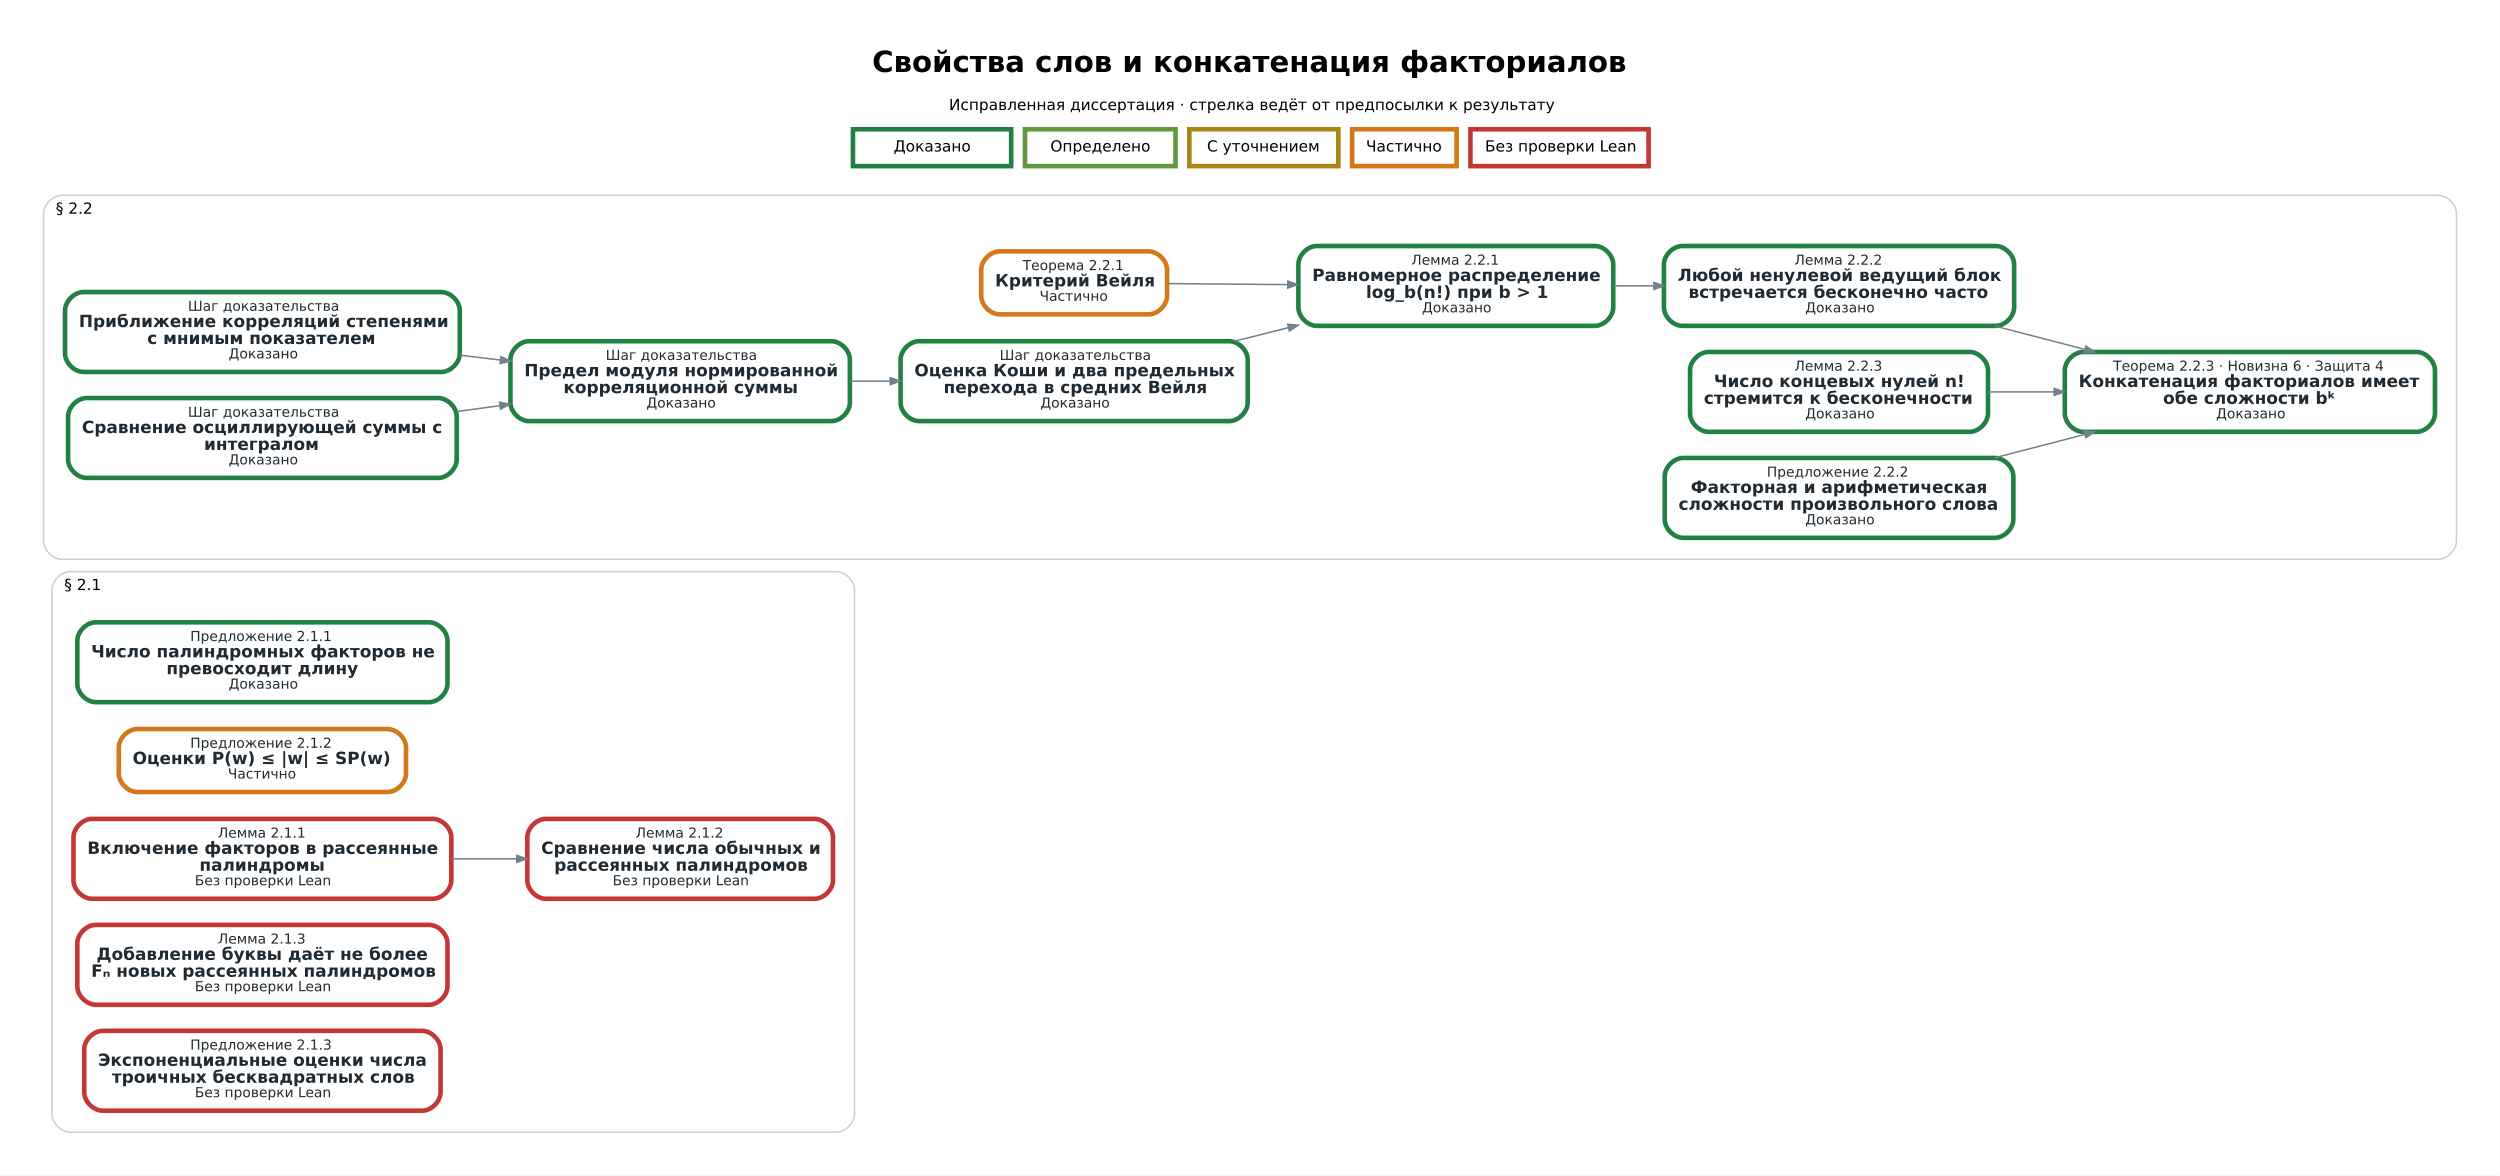
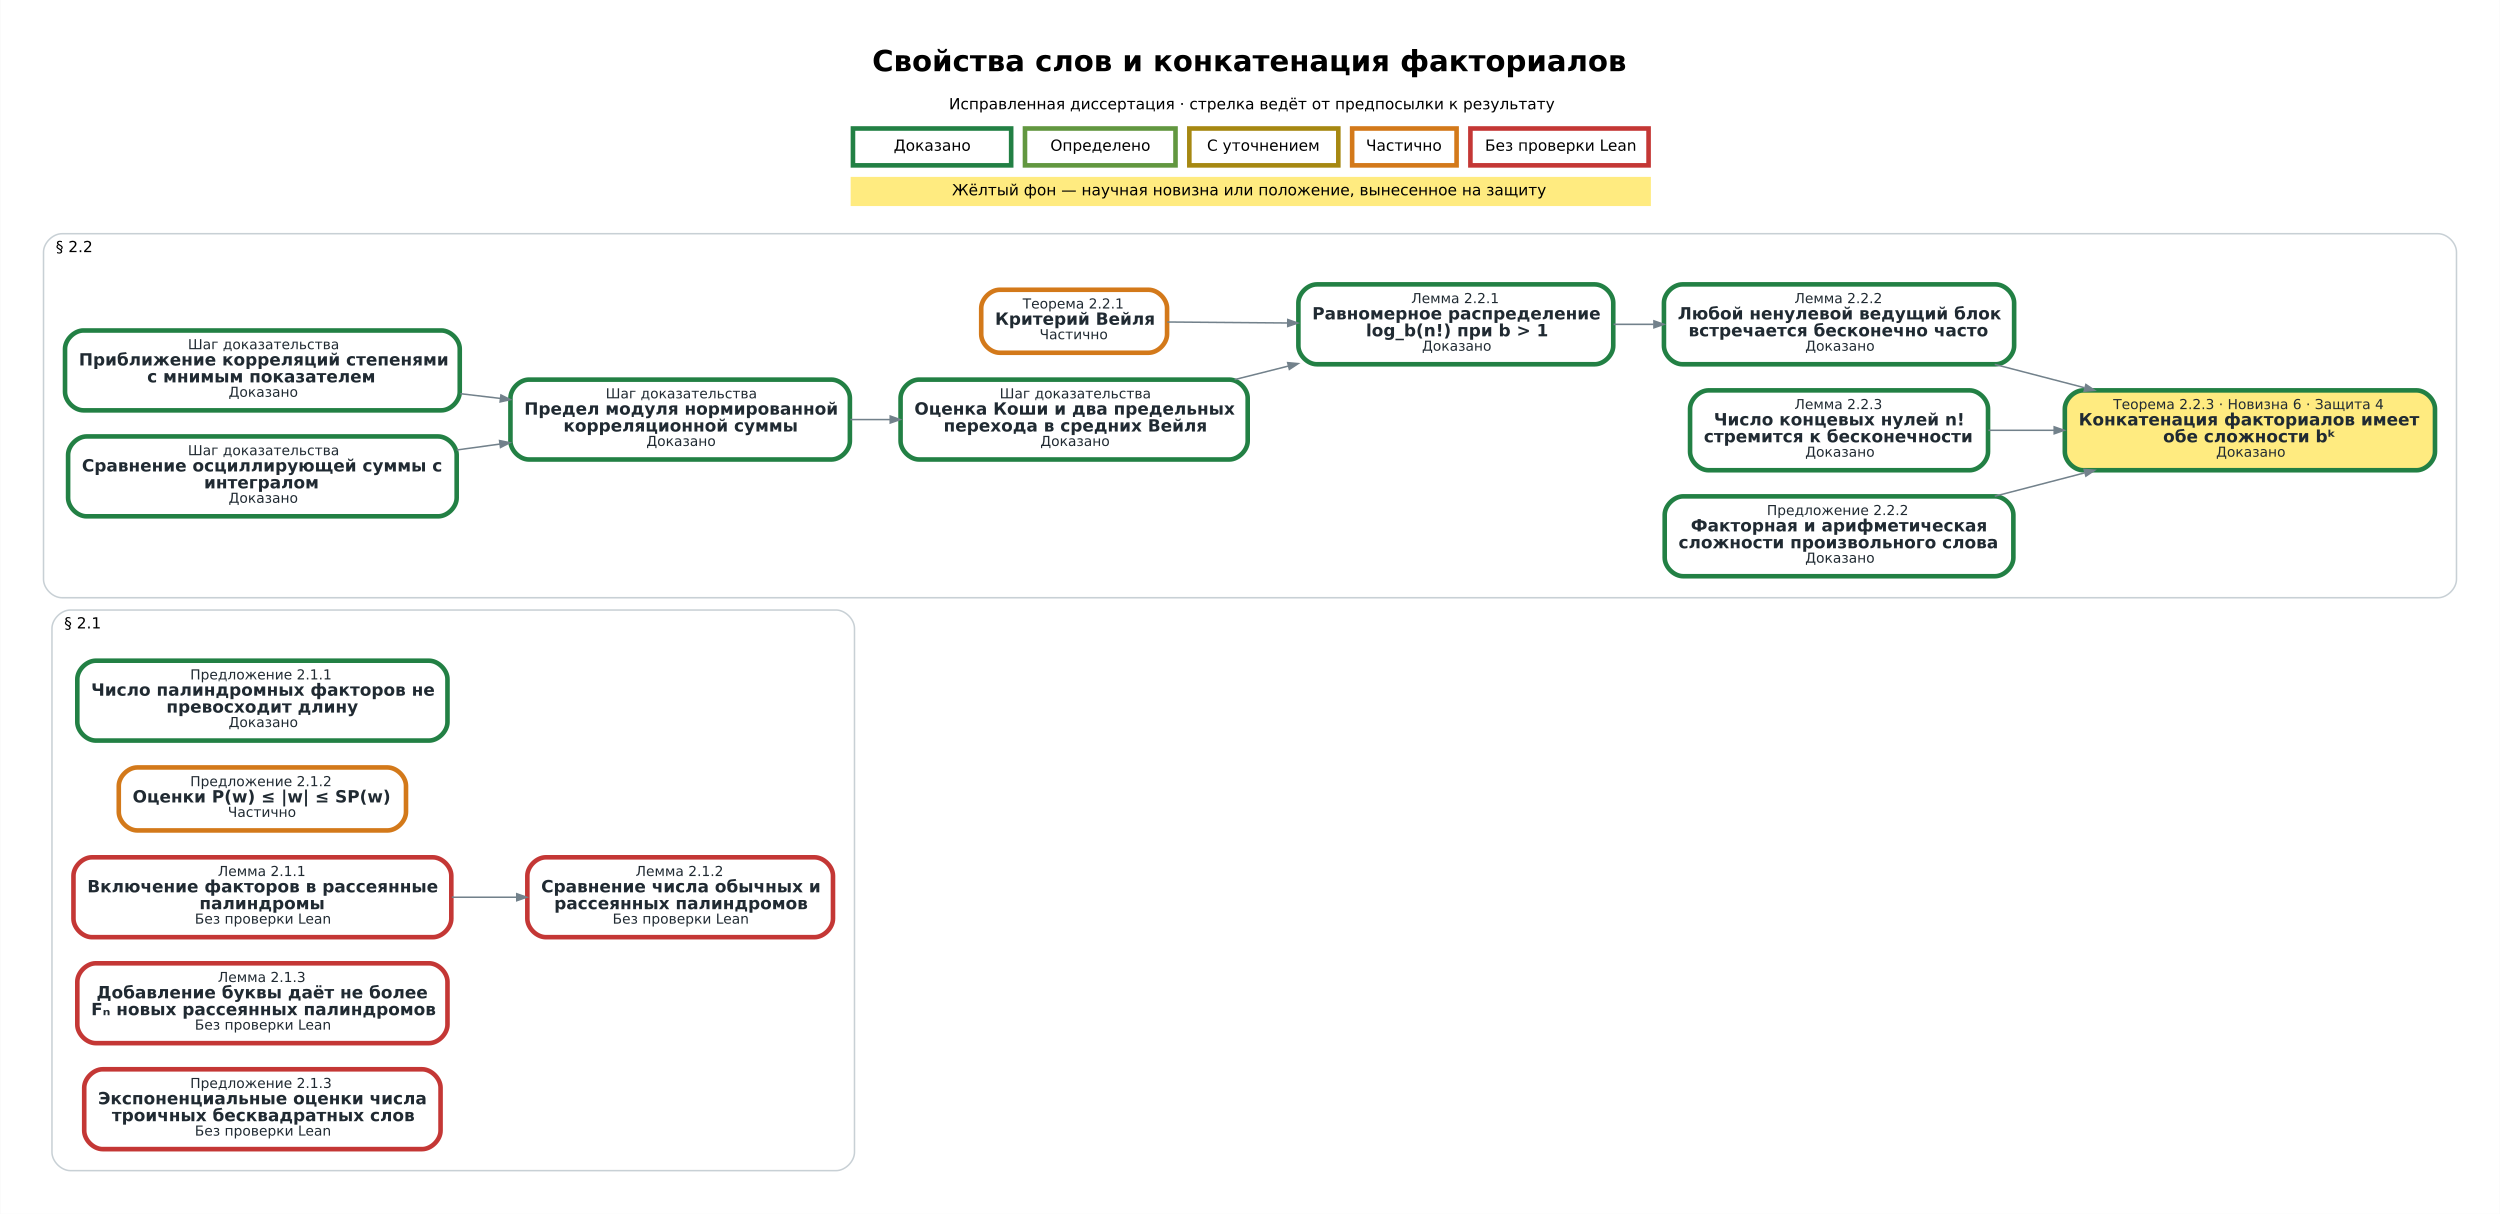
- <svg xmlns="http://www.w3.org/2000/svg" xmlns:xlink="http://www.w3.org/1999/xlink" width="1627pt" height="765pt" viewBox="0.00 0.00 1627.32 765.32">
-   <g id="graph0" class="graph" transform="scale(1 1) rotate(0) translate(20.16 745.16)">
-     <polygon fill="white" stroke="transparent" points="-20.16,20.16 -20.16,-745.16 1607.16,-745.16 1607.16,20.16 -20.16,20.16" />
-     <text text-anchor="start" x="547.5" y="-698.3" font-family="DejaVu Sans" font-weight="bold" font-size="19.00">Свойства слов и конкатенация факториалов</text>
-     <text text-anchor="start" x="597.5" y="-673.5" font-family="DejaVu Sans" font-size="10.00">Исправленная диссертация · стрелка ведёт от предпосылки к результату</text>
-     <polygon fill="none" stroke="#228044" stroke-width="3" points="535,-637 535,-661 638,-661 638,-637 535,-637" />
-     <text text-anchor="start" x="561.5" y="-646.5" font-family="DejaVu Sans" font-size="10.00">Доказано</text>
-     <polygon fill="none" stroke="#629740" stroke-width="3" points="647,-637 647,-661 745,-661 745,-637 647,-637" />
-     <text text-anchor="start" x="663.5" y="-646.5" font-family="DejaVu Sans" font-size="10.00">Определено</text>
-     <polygon fill="none" stroke="#a68812" stroke-width="3" points="754,-637 754,-661 851,-661 851,-637 754,-637" />
-     <text text-anchor="start" x="765.5" y="-646.5" font-family="DejaVu Sans" font-size="10.00">С уточнением</text>
-     <polygon fill="none" stroke="#d3791a" stroke-width="3" points="860,-637 860,-661 928,-661 928,-637 860,-637" />
-     <text text-anchor="start" x="869" y="-646.5" font-family="DejaVu Sans" font-size="10.00">Частично</text>
-     <polygon fill="none" stroke="#c43735" stroke-width="3" points="937,-637 937,-661 1053,-661 1053,-637 937,-637" />
-     <text text-anchor="start" x="946.5" y="-646.5" font-family="DejaVu Sans" font-size="10.00">Без проверки Lean</text>
+ <svg xmlns="http://www.w3.org/2000/svg" xmlns:xlink="http://www.w3.org/1999/xlink" width="1627pt" height="790pt" viewBox="0.00 0.00 1627.32 790.32">
+   <g id="graph0" class="graph" transform="scale(1 1) rotate(0) translate(20.16 770.16)">
+     <polygon fill="white" stroke="transparent" points="-20.16,20.16 -20.16,-770.16 1607.16,-770.16 1607.16,20.16 -20.16,20.16" />
+     <text text-anchor="start" x="547.5" y="-723.8" font-family="DejaVu Sans" font-weight="bold" font-size="19.00">Свойства слов и конкатенация факториалов</text>
+     <text text-anchor="start" x="597.5" y="-699" font-family="DejaVu Sans" font-size="10.00">Исправленная диссертация · стрелка ведёт от предпосылки к результату</text>
+     <polygon fill="none" stroke="#228044" stroke-width="3" points="535,-662.5 535,-686.5 638,-686.5 638,-662.5 535,-662.5" />
+     <text text-anchor="start" x="561.5" y="-672" font-family="DejaVu Sans" font-size="10.00">Доказано</text>
+     <polygon fill="none" stroke="#629740" stroke-width="3" points="647,-662.5 647,-686.5 745,-686.5 745,-662.5 647,-662.5" />
+     <text text-anchor="start" x="663.5" y="-672" font-family="DejaVu Sans" font-size="10.00">Определено</text>
+     <polygon fill="none" stroke="#a68812" stroke-width="3" points="754,-662.5 754,-686.5 851,-686.5 851,-662.5 754,-662.5" />
+     <text text-anchor="start" x="765.5" y="-672" font-family="DejaVu Sans" font-size="10.00">С уточнением</text>
+     <polygon fill="none" stroke="#d3791a" stroke-width="3" points="860,-662.5 860,-686.5 928,-686.5 928,-662.5 860,-662.5" />
+     <text text-anchor="start" x="869" y="-672" font-family="DejaVu Sans" font-size="10.00">Частично</text>
+     <polygon fill="none" stroke="#c43735" stroke-width="3" points="937,-662.5 937,-686.5 1053,-686.5 1053,-662.5 937,-662.5" />
+     <text text-anchor="start" x="946.5" y="-672" font-family="DejaVu Sans" font-size="10.00">Без проверки Lean</text>
+     <polygon fill="#ffeb80" stroke="transparent" stroke-width="3" points="533.5,-636 533.5,-655 1054.5,-655 1054.5,-636 533.5,-636" />
+     <text text-anchor="start" x="599.5" y="-643" font-family="DejaVu Sans" font-size="10.00">Жёлтый фон — научная новизна или положение, вынесенное на защиту</text>
    <g id="clust1" class="cluster">
      <path fill="white" stroke="#c8d0d5" d="M25.5,-8C25.5,-8 524,-8 524,-8 530,-8 536,-14 536,-20 536,-20 536,-361 536,-361 536,-367 530,-373 524,-373 524,-373 25.5,-373 25.5,-373 19.5,-373 13.5,-367 13.5,-361 13.5,-361 13.5,-20 13.5,-20 13.5,-14 19.5,-8 25.5,-8" />
      <text text-anchor="middle" x="33.5" y="-361" font-family="DejaVu Sans" font-size="10.00">§ 2.1</text>
    </g>
    <g id="clust2" class="cluster">
      <path fill="white" stroke="#c8d0d5" d="M20,-381C20,-381 1567,-381 1567,-381 1573,-381 1579,-387 1579,-393 1579,-393 1579,-606 1579,-606 1579,-612 1573,-618 1567,-618 1567,-618 20,-618 20,-618 14,-618 8,-612 8,-606 8,-606 8,-393 8,-393 8,-387 14,-381 20,-381" />
      <text text-anchor="middle" x="28" y="-606" font-family="DejaVu Sans" font-size="10.00">§ 2.2</text>
    </g>
    <g id="node-pro-5-3" class="node">
      <g id="a_node-pro-5-3">
        <a xlink:href="../coverage.md#node-pro-5-3" xlink:title="Предложение 2.1.1. Число палиндромных факторов не превосходит длину. Доказано. ">
          <path fill="white" stroke="#228044" stroke-width="3" d="M259,-340C259,-340 42,-340 42,-340 36,-340 30,-334 30,-328 30,-328 30,-300 30,-300 30,-294 36,-288 42,-288 42,-288 259,-288 259,-288 265,-288 271,-294 271,-300 271,-300 271,-328 271,-328 271,-334 265,-340 259,-340" />
          <text text-anchor="start" x="103.5" y="-327.8" font-family="DejaVu Sans" font-size="9.00" fill="#202a32">Предложение 2.1.1</text>
          <text text-anchor="start" x="39" y="-317.2" font-family="DejaVu Sans" font-weight="bold" font-size="11.00" fill="#202a32">Число палиндромных факторов не</text>
          <text text-anchor="start" x="88" y="-306.2" font-family="DejaVu Sans" font-weight="bold" font-size="11.00" fill="#202a32">превосходит длину</text>
          <text text-anchor="start" x="128.5" y="-296.8" font-family="DejaVu Sans" font-size="9.00" fill="#202a32">Доказано</text>
        </a>
      </g>
    </g>
    <g id="node-mahalingam-bounds" class="node">
      <g id="a_node-mahalingam-bounds">
        <a xlink:href="../coverage.md#node-mahalingam-bounds" xlink:title="Предложение 2.1.2. Оценки P(w) ≤ |w| ≤ SP(w). Частично. Проверена левая оценка. Для числа рассеянных палиндромов свидетельство в проекте отсутствует.">
          <path fill="white" stroke="#d3791a" stroke-width="3" d="M232,-270.5C232,-270.5 69,-270.5 69,-270.5 63,-270.5 57,-264.5 57,-258.5 57,-258.5 57,-241.5 57,-241.5 57,-235.5 63,-229.5 69,-229.5 69,-229.5 232,-229.5 232,-229.5 238,-229.5 244,-235.5 244,-241.5 244,-241.5 244,-258.5 244,-258.5 244,-264.5 238,-270.5 232,-270.5" />
          <text text-anchor="start" x="103.5" y="-258.3" font-family="DejaVu Sans" font-size="9.00" fill="#202a32">Предложение 2.1.2</text>
          <text text-anchor="start" x="66" y="-247.7" font-family="DejaVu Sans" font-weight="bold" font-size="11.00" fill="#202a32">Оценки P(w) ≤ |w| ≤ SP(w)</text>
          <text text-anchor="start" x="128" y="-238.3" font-family="DejaVu Sans" font-size="9.00" fill="#202a32">Частично</text>
        </a>
      </g>
    </g>
    <g id="node-lem-pal-subset-spal" class="node">
      <g id="a_node-lem-pal-subset-spal">
        <a xlink:href="../coverage.md#node-lem-pal-subset-spal" xlink:title="Лемма 2.1.1. Включение факторов в рассеянные палиндромы. Без проверки Lean. ">
          <path fill="white" stroke="#c43735" stroke-width="3" d="M261.5,-212C261.5,-212 39.5,-212 39.5,-212 33.5,-212 27.5,-206 27.5,-200 27.5,-200 27.5,-172 27.5,-172 27.5,-166 33.5,-160 39.5,-160 39.5,-160 261.5,-160 261.5,-160 267.5,-160 273.5,-166 273.5,-172 273.5,-172 273.5,-200 273.5,-200 273.5,-206 267.5,-212 261.5,-212" />
          <text text-anchor="start" x="121.5" y="-199.8" font-family="DejaVu Sans" font-size="9.00" fill="#202a32">Лемма 2.1.1</text>
          <text text-anchor="start" x="36.5" y="-189.2" font-family="DejaVu Sans" font-weight="bold" font-size="11.00" fill="#202a32">Включение факторов в рассеянные</text>
          <text text-anchor="start" x="109.5" y="-178.2" font-family="DejaVu Sans" font-weight="bold" font-size="11.00" fill="#202a32">палиндромы</text>
          <text text-anchor="start" x="106.5" y="-168.8" font-family="DejaVu Sans" font-size="9.00" fill="#202a32">Без проверки Lean</text>
        </a>
      </g>
    </g>
    <g id="node-pal-spal" class="node">
      <g id="a_node-pal-spal">
        <a xlink:href="../coverage.md#node-pal-spal" xlink:title="Лемма 2.1.2. Сравнение числа обычных и рассеянных палиндромов. Без проверки Lean. ">
          <path fill="white" stroke="#c43735" stroke-width="3" d="M510,-212C510,-212 335,-212 335,-212 329,-212 323,-206 323,-200 323,-200 323,-172 323,-172 323,-166 329,-160 335,-160 335,-160 510,-160 510,-160 516,-160 522,-166 522,-172 522,-172 522,-200 522,-200 522,-206 516,-212 510,-212" />
          <text text-anchor="start" x="393.5" y="-199.8" font-family="DejaVu Sans" font-size="9.00" fill="#202a32">Лемма 2.1.2</text>
          <text text-anchor="start" x="332" y="-189.2" font-family="DejaVu Sans" font-weight="bold" font-size="11.00" fill="#202a32">Сравнение числа обычных и</text>
          <text text-anchor="start" x="340.5" y="-178.2" font-family="DejaVu Sans" font-weight="bold" font-size="11.00" fill="#202a32">рассеянных палиндромов</text>
          <text text-anchor="start" x="378.5" y="-168.8" font-family="DejaVu Sans" font-size="9.00" fill="#202a32">Без проверки Lean</text>
        </a>
      </g>
    </g>
    <g id="edge1" class="edge">
      <path fill="none" stroke="#72818b" d="M273.86,-186C287.89,-186 302.1,-186 315.89,-186" />
      <polygon fill="#72818b" stroke="#72818b" points="316.11,-188.28 322.61,-186 316.11,-183.73 316.11,-188.28" />
    </g>
    <g id="node-mahalingam-increment" class="node">
      <g id="a_node-mahalingam-increment">
        <a xlink:href="../coverage.md#node-mahalingam-increment" xlink:title="Лемма 2.1.3. Добавление буквы даёт не более Fₙ новых рассеянных палиндромов. Без проверки Lean. ">
          <path fill="white" stroke="#c43735" stroke-width="3" d="M259,-143C259,-143 42,-143 42,-143 36,-143 30,-137 30,-131 30,-131 30,-103 30,-103 30,-97 36,-91 42,-91 42,-91 259,-91 259,-91 265,-91 271,-97 271,-103 271,-103 271,-131 271,-131 271,-137 265,-143 259,-143" />
          <text text-anchor="start" x="121.5" y="-130.8" font-family="DejaVu Sans" font-size="9.00" fill="#202a32">Лемма 2.1.3</text>
          <text text-anchor="start" x="42.5" y="-120.2" font-family="DejaVu Sans" font-weight="bold" font-size="11.00" fill="#202a32">Добавление буквы даёт не более</text>
          <text text-anchor="start" x="39" y="-109.2" font-family="DejaVu Sans" font-weight="bold" font-size="11.00" fill="#202a32">Fₙ новых рассеянных палиндромов</text>
          <text text-anchor="start" x="106.5" y="-99.8" font-family="DejaVu Sans" font-size="9.00" fill="#202a32">Без проверки Lean</text>
        </a>
      </g>
    </g>
    <g id="node-brinkhuis" class="node">
      <g id="a_node-brinkhuis">
        <a xlink:href="../coverage.md#node-brinkhuis" xlink:title="Предложение 2.1.3. Экспоненциальные оценки числа троичных бесквадратных слов. Без проверки Lean. ">
          <path fill="white" stroke="#c43735" stroke-width="3" d="M254.5,-74C254.5,-74 46.5,-74 46.5,-74 40.5,-74 34.5,-68 34.5,-62 34.5,-62 34.5,-34 34.5,-34 34.5,-28 40.5,-22 46.5,-22 46.5,-22 254.5,-22 254.5,-22 260.5,-22 266.5,-28 266.5,-34 266.5,-34 266.5,-62 266.5,-62 266.5,-68 260.5,-74 254.5,-74" />
          <text text-anchor="start" x="103.5" y="-61.8" font-family="DejaVu Sans" font-size="9.00" fill="#202a32">Предложение 2.1.3</text>
          <text text-anchor="start" x="43.5" y="-51.2" font-family="DejaVu Sans" font-weight="bold" font-size="11.00" fill="#202a32">Экспоненциальные оценки числа</text>
          <text text-anchor="start" x="52.5" y="-40.2" font-family="DejaVu Sans" font-weight="bold" font-size="11.00" fill="#202a32">троичных бесквадратных слов</text>
          <text text-anchor="start" x="106.5" y="-30.8" font-family="DejaVu Sans" font-size="9.00" fill="#202a32">Без проверки Lean</text>
        </a>
      </g>
    </g>
    <g id="node-weyl" class="node">
      <g id="a_node-weyl">
        <a xlink:href="../coverage.md#node-weyl" xlink:title="Теорема 2.2.1. Критерий Вейля. Частично. В Lean доказано используемое в лемме направление от исчезновения средних гармоник к равномерному распределению. В TeX дана эквивалентность.">
          <path fill="white" stroke="#d3791a" stroke-width="3" d="M727.5,-581.5C727.5,-581.5 630.5,-581.5 630.5,-581.5 624.5,-581.5 618.5,-575.5 618.5,-569.5 618.5,-569.5 618.5,-552.5 618.5,-552.5 618.5,-546.5 624.5,-540.5 630.5,-540.5 630.5,-540.5 727.5,-540.5 727.5,-540.5 733.5,-540.5 739.5,-546.5 739.5,-552.5 739.5,-552.5 739.5,-569.5 739.5,-569.5 739.5,-575.5 733.5,-581.5 727.5,-581.5" />
          <text text-anchor="start" x="645.5" y="-569.3" font-family="DejaVu Sans" font-size="9.00" fill="#202a32">Теорема 2.2.1</text>
          <text text-anchor="start" x="627.5" y="-558.7" font-family="DejaVu Sans" font-weight="bold" font-size="11.00" fill="#202a32">Критерий Вейля</text>
          <text text-anchor="start" x="656.5" y="-549.3" font-family="DejaVu Sans" font-size="9.00" fill="#202a32">Частично</text>
        </a>
      </g>
    </g>
    <g id="node-lem-logfact" class="node">
      <g id="a_node-lem-logfact">
        <a xlink:href="../coverage.md#node-lem-logfact" xlink:title="Лемма 2.2.1. Равномерное распределение log_b(n!) при b &gt; 1. Доказано. Доказаны равномерное распределение и попадания в любой полуинтервал положительной длины за любой заданной границей.">
          <path fill="white" stroke="#228044" stroke-width="3" d="M1018,-585C1018,-585 837,-585 837,-585 831,-585 825,-579 825,-573 825,-573 825,-545 825,-545 825,-539 831,-533 837,-533 837,-533 1018,-533 1018,-533 1024,-533 1030,-539 1030,-545 1030,-545 1030,-573 1030,-573 1030,-579 1024,-585 1018,-585" />
          <text text-anchor="start" x="898.5" y="-572.8" font-family="DejaVu Sans" font-size="9.00" fill="#202a32">Лемма 2.2.1</text>
          <text text-anchor="start" x="834" y="-562.2" font-family="DejaVu Sans" font-weight="bold" font-size="11.00" fill="#202a32">Равномерное распределение</text>
          <text text-anchor="start" x="869" y="-551.2" font-family="DejaVu Sans" font-weight="bold" font-size="11.00" fill="#202a32">log_b(n!) при b &gt; 1</text>
          <text text-anchor="start" x="905.5" y="-541.8" font-family="DejaVu Sans" font-size="9.00" fill="#202a32">Доказано</text>
        </a>
      </g>
    </g>
    <g id="edge2" class="edge">
      <path fill="none" stroke="#72818b" d="M739.67,-560.52C763.18,-560.33 790.95,-560.1 817.78,-559.88" />
      <polygon fill="#72818b" stroke="#72818b" points="818.1,-562.15 824.58,-559.83 818.06,-557.6 818.1,-562.15" />
    </g>
    <g id="node-lem-lead" class="node">
      <g id="a_node-lem-lead">
        <a xlink:href="../coverage.md#node-lem-lead" xlink:title="Лемма 2.2.2. Любой ненулевой ведущий блок встречается бесконечно часто. Доказано. Любой допустимый префикс с ненулевой первой цифрой появляется в сколь угодно поздних факториалах.">
          <path fill="white" stroke="#228044" stroke-width="3" d="M1279,-585C1279,-585 1075,-585 1075,-585 1069,-585 1063,-579 1063,-573 1063,-573 1063,-545 1063,-545 1063,-539 1069,-533 1075,-533 1075,-533 1279,-533 1279,-533 1285,-533 1291,-539 1291,-545 1291,-545 1291,-573 1291,-573 1291,-579 1285,-585 1279,-585" />
          <text text-anchor="start" x="1148" y="-572.8" font-family="DejaVu Sans" font-size="9.00" fill="#202a32">Лемма 2.2.2</text>
          <text text-anchor="start" x="1072" y="-562.2" font-family="DejaVu Sans" font-weight="bold" font-size="11.00" fill="#202a32">Любой ненулевой ведущий блок</text>
          <text text-anchor="start" x="1079" y="-551.2" font-family="DejaVu Sans" font-weight="bold" font-size="11.00" fill="#202a32">встречается бесконечно часто</text>
          <text text-anchor="start" x="1155" y="-541.8" font-family="DejaVu Sans" font-size="9.00" fill="#202a32">Доказано</text>
        </a>
      </g>
    </g>
    <g id="edge7" class="edge">
      <path fill="none" stroke="#72818b" d="M1030.24,-559C1038.85,-559 1047.6,-559 1056.32,-559" />
      <polygon fill="#72818b" stroke="#72818b" points="1056.49,-561.28 1062.99,-559 1056.49,-556.73 1056.49,-561.28" />
    </g>
    <g id="node-factorial-correlations" class="node">
      <g id="a_node-factorial-correlations">
        <a xlink:href="../coverage.md#node-factorial-correlations" xlink:title="Шаг доказательства. Приближение корреляций степенями с мнимым показателем. Доказано. ">
          <path fill="white" stroke="#228044" stroke-width="3" d="M267,-555C267,-555 34,-555 34,-555 28,-555 22,-549 22,-543 22,-543 22,-515 22,-515 22,-509 28,-503 34,-503 34,-503 267,-503 267,-503 273,-503 279,-509 279,-515 279,-515 279,-543 279,-543 279,-549 273,-555 267,-555" />
          <text text-anchor="start" x="102" y="-542.8" font-family="DejaVu Sans" font-size="9.00" fill="#202a32">Шаг доказательства</text>
          <text text-anchor="start" x="31" y="-532.2" font-family="DejaVu Sans" font-weight="bold" font-size="11.00" fill="#202a32">Приближение корреляций степенями</text>
          <text text-anchor="start" x="75.5" y="-521.2" font-family="DejaVu Sans" font-weight="bold" font-size="11.00" fill="#202a32">с мнимым показателем</text>
          <text text-anchor="start" x="128.5" y="-511.8" font-family="DejaVu Sans" font-size="9.00" fill="#202a32">Доказано</text>
        </a>
      </g>
    </g>
    <g id="node-correlation-limit" class="node">
      <g id="a_node-correlation-limit">
        <a xlink:href="../coverage.md#node-correlation-limit" xlink:title="Шаг доказательства. Предел модуля нормированной корреляционной суммы. Доказано. ">
          <path fill="white" stroke="#228044" stroke-width="3" d="M521,-523C521,-523 324,-523 324,-523 318,-523 312,-517 312,-511 312,-511 312,-483 312,-483 312,-477 318,-471 324,-471 324,-471 521,-471 521,-471 527,-471 533,-477 533,-483 533,-483 533,-511 533,-511 533,-517 527,-523 521,-523" />
          <text text-anchor="start" x="374" y="-510.8" font-family="DejaVu Sans" font-size="9.00" fill="#202a32">Шаг доказательства</text>
          <text text-anchor="start" x="321" y="-500.2" font-family="DejaVu Sans" font-weight="bold" font-size="11.00" fill="#202a32">Предел модуля нормированной</text>
          <text text-anchor="start" x="346.5" y="-489.2" font-family="DejaVu Sans" font-weight="bold" font-size="11.00" fill="#202a32">корреляционной суммы</text>
          <text text-anchor="start" x="400.5" y="-479.8" font-family="DejaVu Sans" font-size="9.00" fill="#202a32">Доказано</text>
        </a>
      </g>
    </g>
    <g id="edge4" class="edge">
      <path fill="none" stroke="#72818b" d="M279.38,-513.84C288.07,-512.81 296.8,-511.78 305.43,-510.76" />
      <polygon fill="#72818b" stroke="#72818b" points="305.81,-513 312,-509.98 305.27,-508.48 305.81,-513" />
    </g>
    <g id="node-oscillation-integral" class="node">
      <g id="a_node-oscillation-integral">
        <a xlink:href="../coverage.md#node-oscillation-integral" xlink:title="Шаг доказательства. Сравнение осциллирующей суммы с интегралом. Доказано. ">
          <path fill="white" stroke="#228044" stroke-width="3" d="M265,-486C265,-486 36,-486 36,-486 30,-486 24,-480 24,-474 24,-474 24,-446 24,-446 24,-440 30,-434 36,-434 36,-434 265,-434 265,-434 271,-434 277,-440 277,-446 277,-446 277,-474 277,-474 277,-480 271,-486 265,-486" />
          <text text-anchor="start" x="102" y="-473.8" font-family="DejaVu Sans" font-size="9.00" fill="#202a32">Шаг доказательства</text>
          <text text-anchor="start" x="33" y="-463.2" font-family="DejaVu Sans" font-weight="bold" font-size="11.00" fill="#202a32">Сравнение осциллирующей суммы с</text>
          <text text-anchor="start" x="112.5" y="-452.2" font-family="DejaVu Sans" font-weight="bold" font-size="11.00" fill="#202a32">интегралом</text>
          <text text-anchor="start" x="128.5" y="-442.8" font-family="DejaVu Sans" font-size="9.00" fill="#202a32">Доказано</text>
        </a>
      </g>
    </g>
    <g id="edge5" class="edge">
      <path fill="none" stroke="#72818b" d="M277.01,-477.2C286.41,-478.49 295.87,-479.78 305.21,-481.06" />
      <polygon fill="#72818b" stroke="#72818b" points="304.91,-483.32 311.66,-481.95 305.53,-478.81 304.91,-483.32" />
    </g>
    <g id="node-weyl-mean" class="node">
      <g id="a_node-weyl-mean">
        <a xlink:href="../coverage.md#node-weyl-mean" xlink:title="Шаг доказательства. Оценка Коши и два предельных перехода в средних Вейля. Доказано. ">
          <path fill="white" stroke="#228044" stroke-width="3" d="M780,-523C780,-523 578,-523 578,-523 572,-523 566,-517 566,-511 566,-511 566,-483 566,-483 566,-477 572,-471 578,-471 578,-471 780,-471 780,-471 786,-471 792,-477 792,-483 792,-483 792,-511 792,-511 792,-517 786,-523 780,-523" />
          <text text-anchor="start" x="630.5" y="-510.8" font-family="DejaVu Sans" font-size="9.00" fill="#202a32">Шаг доказательства</text>
          <text text-anchor="start" x="575" y="-500.2" font-family="DejaVu Sans" font-weight="bold" font-size="11.00" fill="#202a32">Оценка Коши и два предельных</text>
          <text text-anchor="start" x="594" y="-489.2" font-family="DejaVu Sans" font-weight="bold" font-size="11.00" fill="#202a32">перехода в средних Вейля</text>
          <text text-anchor="start" x="657" y="-479.8" font-family="DejaVu Sans" font-size="9.00" fill="#202a32">Доказано</text>
        </a>
      </g>
    </g>
    <g id="edge6" class="edge">
      <path fill="none" stroke="#72818b" d="M533.28,-497C541.85,-497 550.54,-497 559.17,-497" />
      <polygon fill="#72818b" stroke="#72818b" points="559.26,-499.28 565.76,-497 559.26,-494.73 559.26,-499.28" />
    </g>
    <g id="edge3" class="edge">
      <path fill="none" stroke="#72818b" d="M783.47,-523.02C795.03,-525.93 806.83,-528.9 818.44,-531.82" />
      <polygon fill="#72818b" stroke="#72818b" points="818.02,-534.06 824.88,-533.44 819.13,-529.65 818.02,-534.06" />
    </g>
    <g id="node-mainthm01" class="node">
      <g id="a_node-mainthm01">
        <a xlink:href="../coverage.md#node-mainthm01" xlink:title="Теорема 2.2.3. Конкатенация факториалов имеет обе сложности bᵏ. Доказано. Обе сложности бесконечной конкатенации над Fin b равны b^k.">
-           <path fill="white" stroke="#228044" stroke-width="3" d="M1553,-516C1553,-516 1336,-516 1336,-516 1330,-516 1324,-510 1324,-504 1324,-504 1324,-476 1324,-476 1324,-470 1330,-464 1336,-464 1336,-464 1553,-464 1553,-464 1559,-464 1565,-470 1565,-476 1565,-476 1565,-504 1565,-504 1565,-510 1559,-516 1553,-516" />
+           <path fill="#ffeb80" stroke="#228044" stroke-width="3" d="M1553,-516C1553,-516 1336,-516 1336,-516 1330,-516 1324,-510 1324,-504 1324,-504 1324,-476 1324,-476 1324,-470 1330,-464 1336,-464 1336,-464 1553,-464 1553,-464 1559,-464 1565,-470 1565,-476 1565,-476 1565,-504 1565,-504 1565,-510 1559,-516 1553,-516" />
          <text text-anchor="start" x="1355.5" y="-503.8" font-family="DejaVu Sans" font-size="9.00" fill="#202a32">Теорема 2.2.3 · Новизна 6 · Защита 4</text>
          <text text-anchor="start" x="1333" y="-493.2" font-family="DejaVu Sans" font-weight="bold" font-size="11.00" fill="#202a32">Конкатенация факториалов имеет</text>
          <text text-anchor="start" x="1388" y="-482.2" font-family="DejaVu Sans" font-weight="bold" font-size="11.00" fill="#202a32">обе сложности bᵏ</text>
          <text text-anchor="start" x="1422.5" y="-472.8" font-family="DejaVu Sans" font-size="9.00" fill="#202a32">Доказано</text>
        </a>
      </g>
    </g>
    <g id="edge8" class="edge">
      <path fill="none" stroke="#72818b" d="M1278.37,-532.91C1297.5,-527.94 1317.59,-522.72 1336.91,-517.7" />
      <polygon fill="#72818b" stroke="#72818b" points="1337.71,-519.85 1343.42,-516.01 1336.56,-515.44 1337.71,-519.85" />
    </g>
    <g id="node-lem-trail" class="node">
      <g id="a_node-lem-trail">
        <a xlink:href="../coverage.md#node-lem-trail" xlink:title="Лемма 2.2.3. Число концевых нулей n! стремится к бесконечности. Доказано. Проверены точная формула через показатели простых, монотонность и стремление числа концевых нулей к бесконечности.">
          <path fill="white" stroke="#228044" stroke-width="3" d="M1262,-516C1262,-516 1092,-516 1092,-516 1086,-516 1080,-510 1080,-504 1080,-504 1080,-476 1080,-476 1080,-470 1086,-464 1092,-464 1092,-464 1262,-464 1262,-464 1268,-464 1274,-470 1274,-476 1274,-476 1274,-504 1274,-504 1274,-510 1268,-516 1262,-516" />
          <text text-anchor="start" x="1148" y="-503.8" font-family="DejaVu Sans" font-size="9.00" fill="#202a32">Лемма 2.2.3</text>
          <text text-anchor="start" x="1095.5" y="-493.2" font-family="DejaVu Sans" font-weight="bold" font-size="11.00" fill="#202a32">Число концевых нулей n!</text>
          <text text-anchor="start" x="1089" y="-482.2" font-family="DejaVu Sans" font-weight="bold" font-size="11.00" fill="#202a32">стремится к бесконечности</text>
          <text text-anchor="start" x="1155" y="-472.8" font-family="DejaVu Sans" font-size="9.00" fill="#202a32">Доказано</text>
        </a>
      </g>
    </g>
    <g id="edge9" class="edge">
      <path fill="none" stroke="#72818b" d="M1274.23,-490C1288.13,-490 1302.6,-490 1316.98,-490" />
      <polygon fill="#72818b" stroke="#72818b" points="1317.08,-492.28 1323.58,-490 1317.08,-487.73 1317.08,-492.28" />
    </g>
    <g id="node-p03" class="node">
      <g id="a_node-p03">
        <a xlink:href="../coverage.md#node-p03" xlink:title="Предложение 2.2.2. Факторная и арифметическая сложности произвольного слова. Доказано. Для произвольного слова над конечным алфавитом доказана цепочка p(k) ≤ a(k) ≤ |A|^k через прогрессии шага один и включение в множество всех слов длины k.">
          <path fill="white" stroke="#228044" stroke-width="3" d="M1278.5,-447C1278.5,-447 1075.5,-447 1075.5,-447 1069.5,-447 1063.5,-441 1063.5,-435 1063.5,-435 1063.5,-407 1063.5,-407 1063.5,-401 1069.5,-395 1075.5,-395 1075.5,-395 1278.5,-395 1278.5,-395 1284.5,-395 1290.5,-401 1290.5,-407 1290.5,-407 1290.5,-435 1290.5,-435 1290.5,-441 1284.5,-447 1278.5,-447" />
          <text text-anchor="start" x="1130" y="-434.8" font-family="DejaVu Sans" font-size="9.00" fill="#202a32">Предложение 2.2.2</text>
          <text text-anchor="start" x="1080.5" y="-424.2" font-family="DejaVu Sans" font-weight="bold" font-size="11.00" fill="#202a32">Факторная и арифметическая</text>
          <text text-anchor="start" x="1072.5" y="-413.2" font-family="DejaVu Sans" font-weight="bold" font-size="11.00" fill="#202a32">сложности произвольного слова</text>
          <text text-anchor="start" x="1155" y="-403.8" font-family="DejaVu Sans" font-size="9.00" fill="#202a32">Доказано</text>
        </a>
      </g>
    </g>
    <g id="edge10" class="edge">
      <path fill="none" stroke="#72818b" d="M1278.37,-447.09C1297.5,-452.06 1317.59,-457.28 1336.91,-462.3" />
      <polygon fill="#72818b" stroke="#72818b" points="1336.56,-464.56 1343.42,-463.99 1337.71,-460.15 1336.56,-464.56" />
    </g>
  </g>
</svg>
